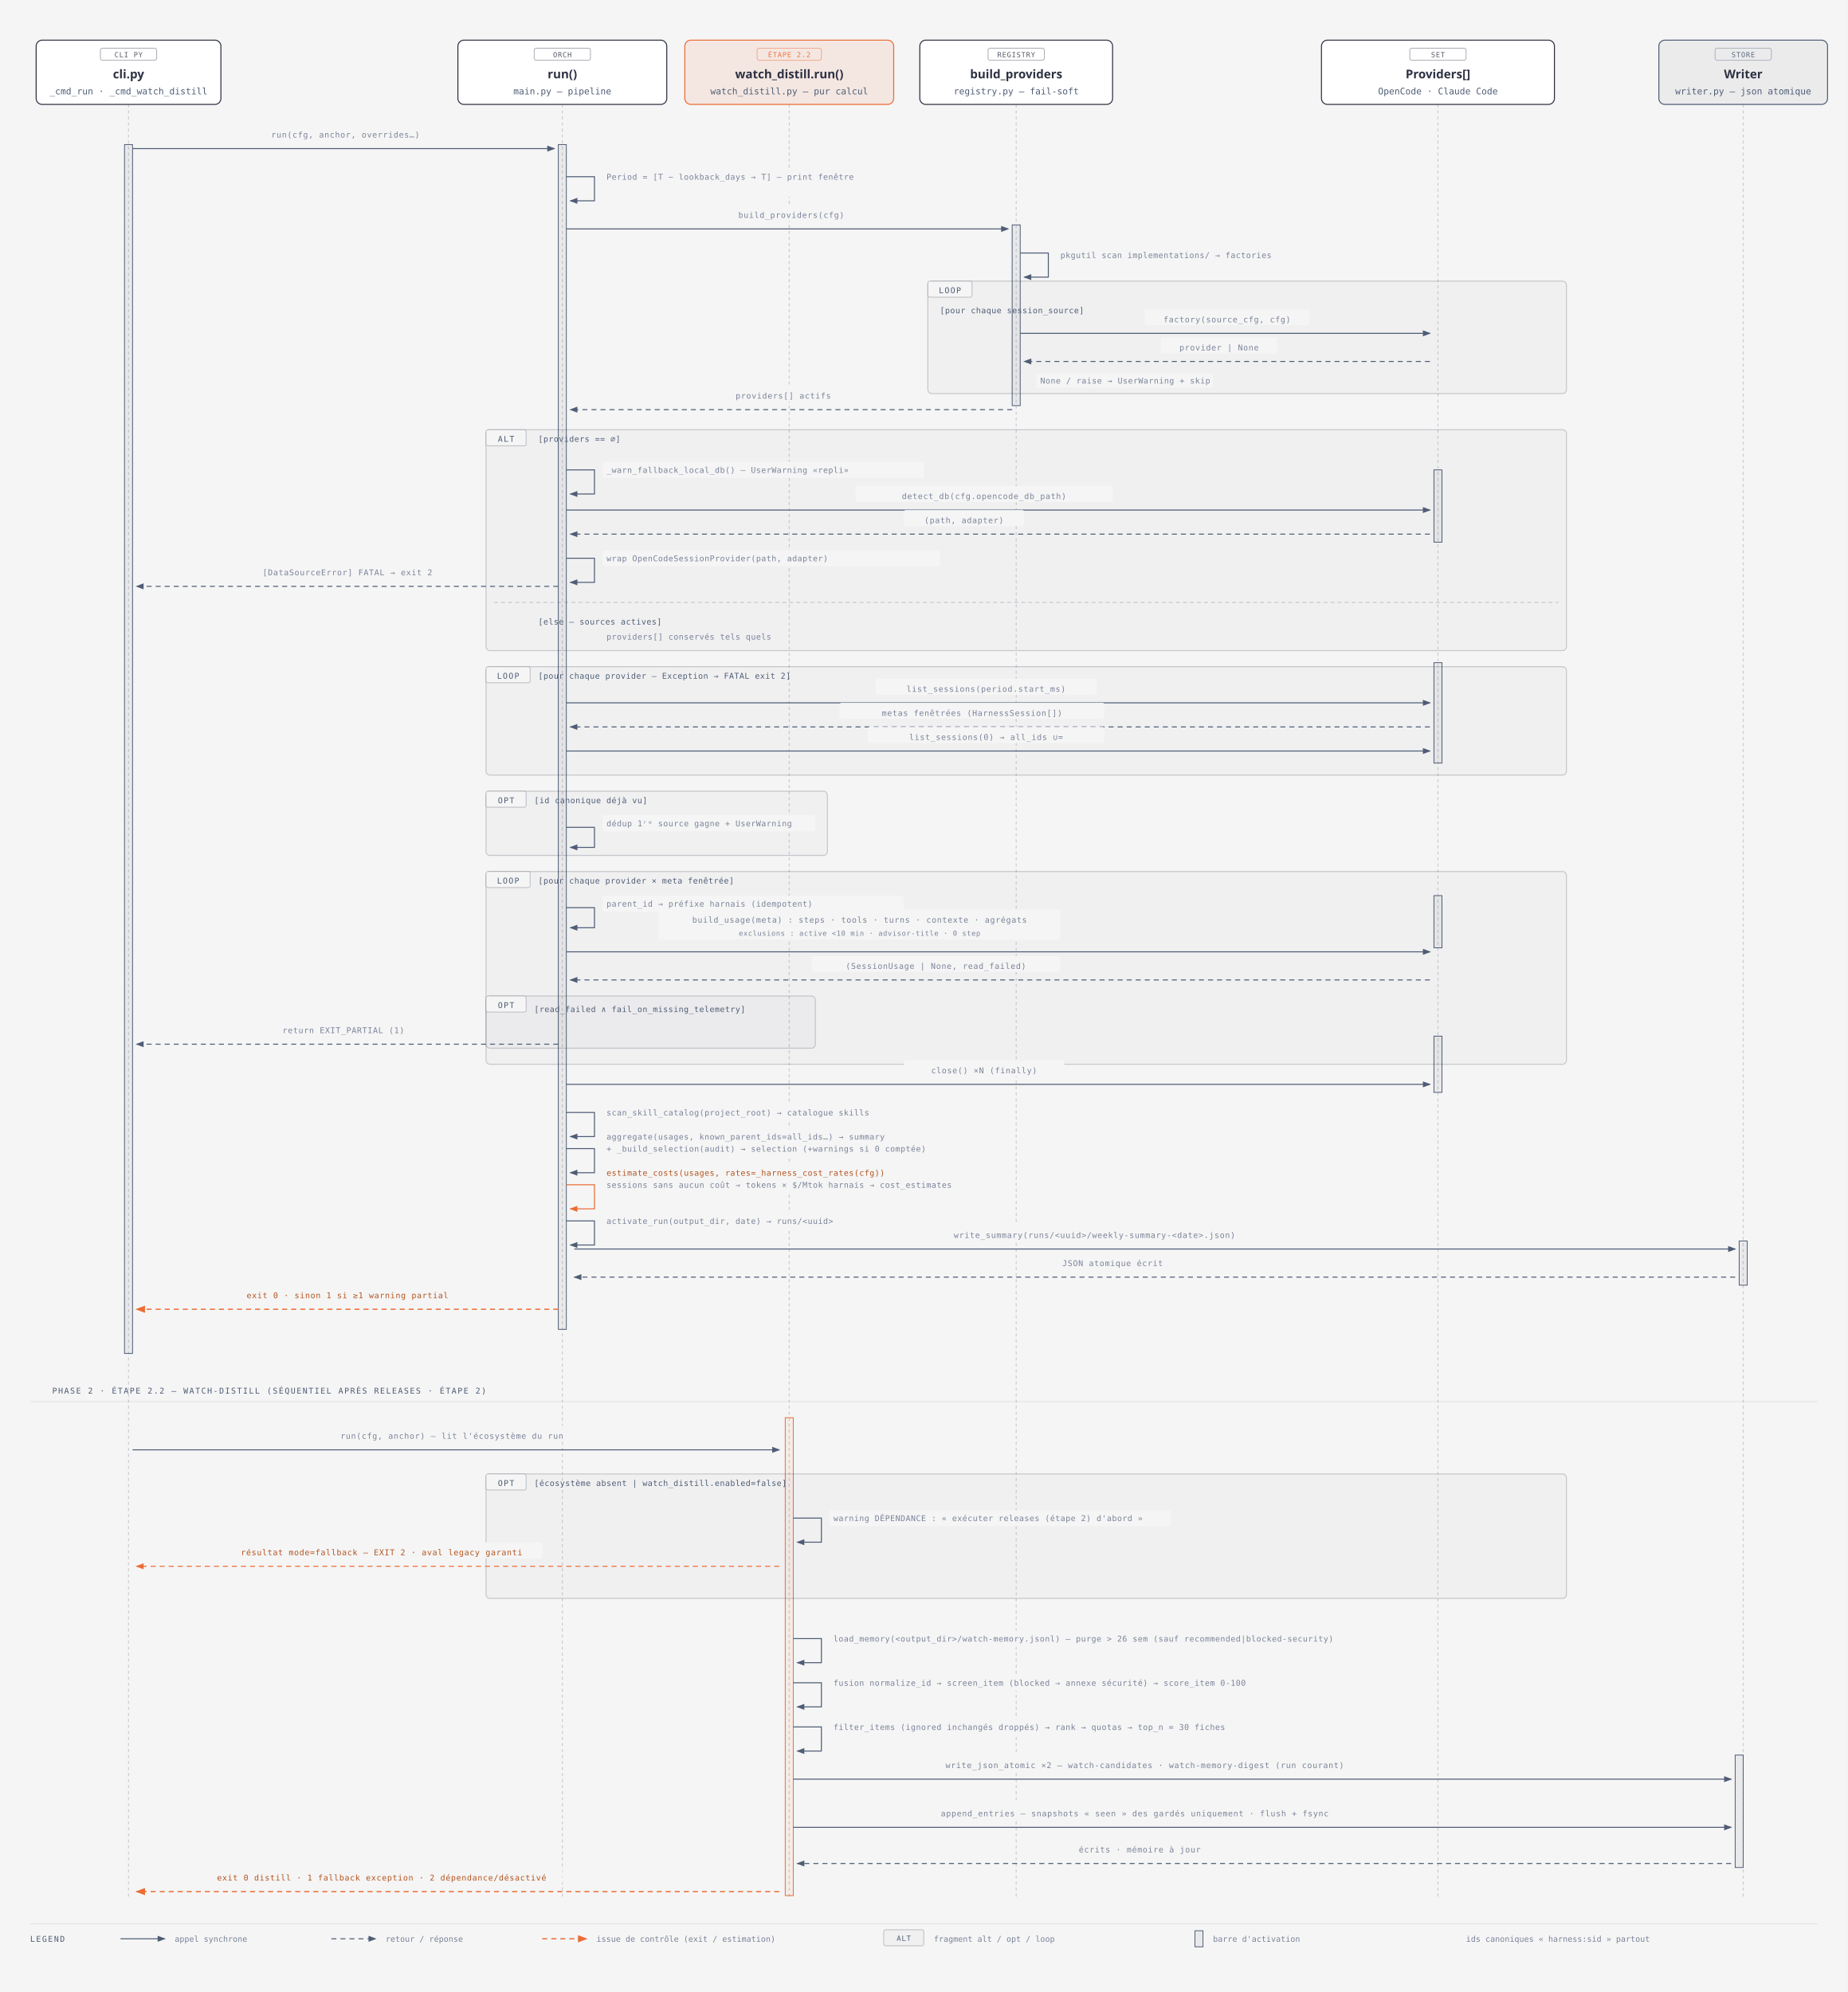
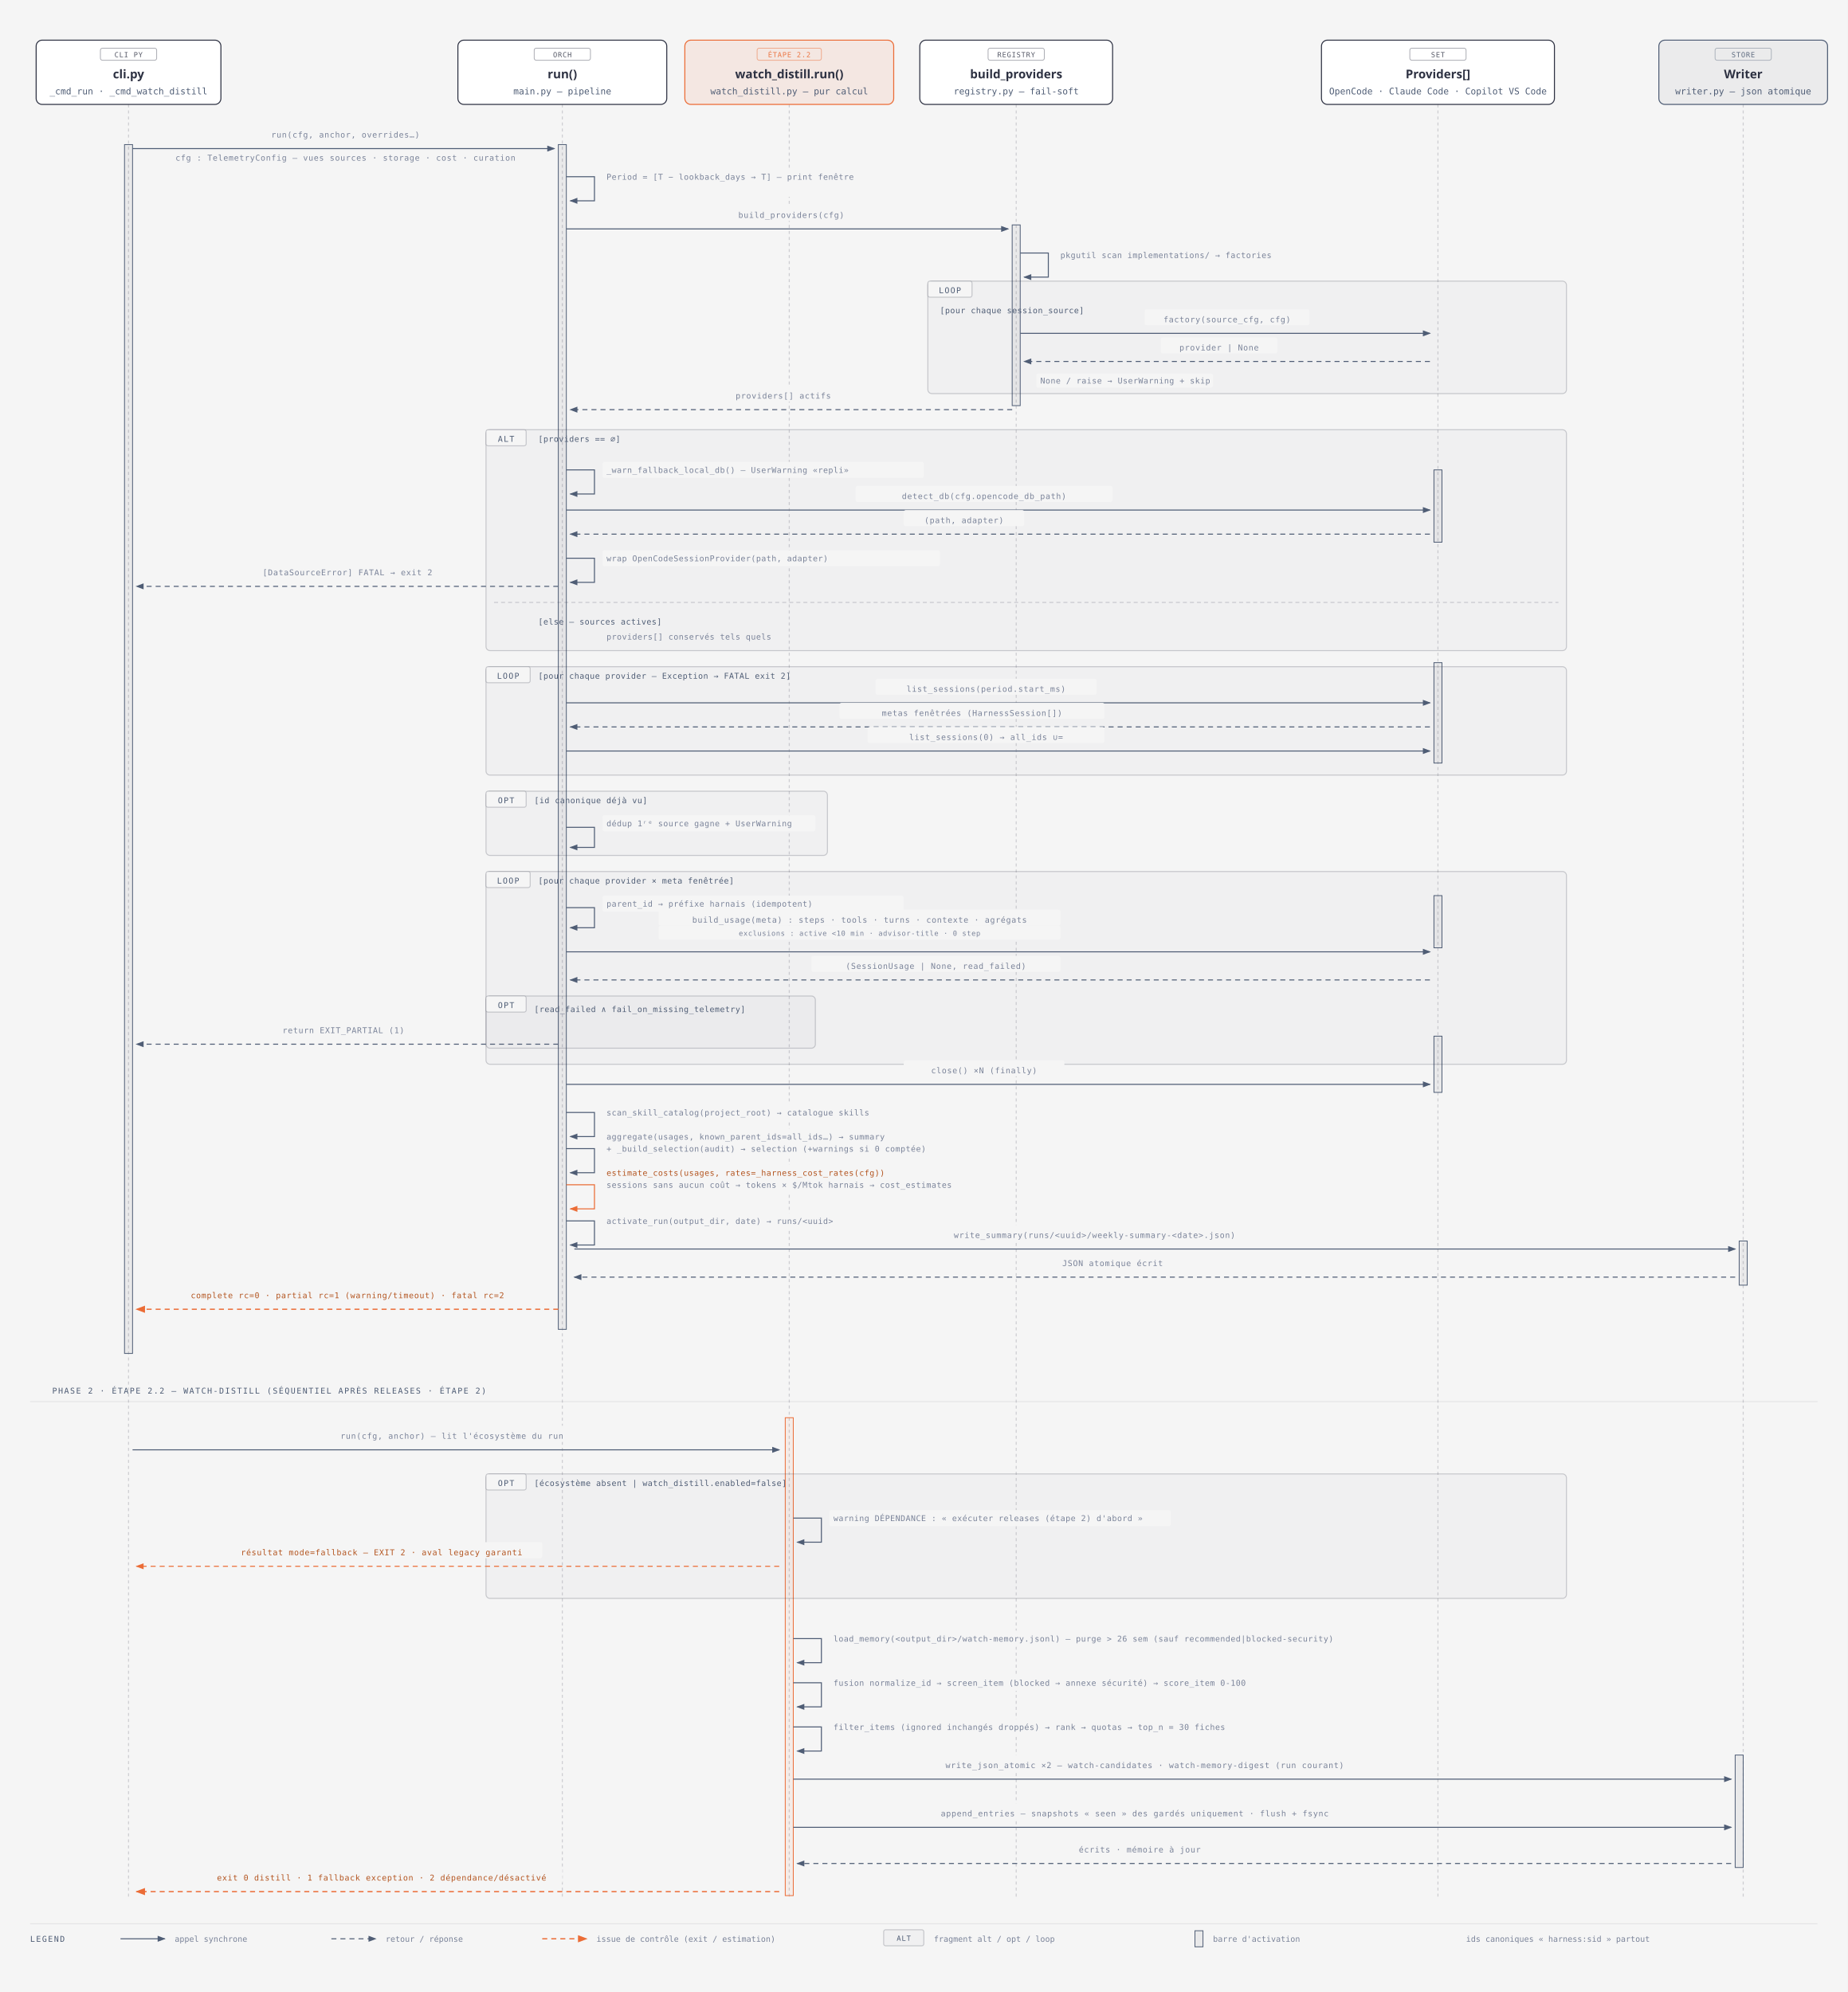
<svg viewBox="0 0 1840 1984" role="img" aria-labelledby="seq-wk-run-title seq-wk-run-desc">
  <defs>
    <marker id="swr-a" markerWidth="8" markerHeight="6" refX="7" refY="3" orient="auto">
      <polygon points="0 0,8 3,0 6" fill="#4f5d75" />
    </marker>
    <marker id="swr-ac" markerWidth="8" markerHeight="6" refX="7" refY="3" orient="auto">
      <polygon points="0 0,8 3,0 6" fill="#eb6c36" />
    </marker>
    <marker id="swr-al" markerWidth="8" markerHeight="6" refX="7" refY="3" orient="auto">
      <polygon points="0 0,8 3,0 6" fill="#2e5aa8" />
    </marker>
  </defs>
  <rect width="100%" height="100%" fill="#f5f5f5" />
  <line x1="128" y1="104" x2="128" y2="1892" stroke="rgba(45,49,66,0.20)" stroke-width="1" stroke-dasharray="3,3" />
  <line x1="560" y1="104" x2="560" y2="1892" stroke="rgba(45,49,66,0.20)" stroke-width="1" stroke-dasharray="3,3" />
  <line x1="786" y1="104" x2="786" y2="1892" stroke="rgba(45,49,66,0.20)" stroke-width="1" stroke-dasharray="3,3" />
  <line x1="1012" y1="104" x2="1012" y2="1892" stroke="rgba(45,49,66,0.20)" stroke-width="1" stroke-dasharray="3,3" />
  <line x1="1432" y1="104" x2="1432" y2="1892" stroke="rgba(45,49,66,0.20)" stroke-width="1" stroke-dasharray="3,3" />
  <line x1="1736" y1="104" x2="1736" y2="1892" stroke="rgba(45,49,66,0.20)" stroke-width="1" stroke-dasharray="3,3" />
  <rect x="36" y="40" width="184" height="64" rx="6" fill="#ffffff" stroke="#2d3142" stroke-width="1" />
  <rect x="100" y="48" width="56" height="12" rx="2" fill="transparent" stroke="rgba(45,49,66,0.40)" stroke-width="0.8" />
  <text x="128" y="57" fill="rgba(45,49,66,0.80)" font-size="7" font-family="'Geist Mono',monospace" text-anchor="middle" letter-spacing="0.08em">CLI PY</text>
  <text x="128" y="78" fill="#2d3142" font-size="12" font-weight="600" font-family="'Geist',sans-serif" text-anchor="middle">cli.py</text>
  <text x="128" y="94" fill="#4f5d75" font-size="9" font-family="'Geist Mono',monospace" text-anchor="middle">_cmd_run · _cmd_watch_distill</text>
  <rect x="456" y="40" width="208" height="64" rx="6" fill="#ffffff" stroke="#2d3142" stroke-width="1" />
  <rect x="532" y="48" width="56" height="12" rx="2" fill="transparent" stroke="rgba(45,49,66,0.40)" stroke-width="0.8" />
  <text x="560" y="57" fill="rgba(45,49,66,0.80)" font-size="7" font-family="'Geist Mono',monospace" text-anchor="middle" letter-spacing="0.08em">ORCH</text>
  <text x="560" y="78" fill="#2d3142" font-size="12" font-weight="600" font-family="'Geist',sans-serif" text-anchor="middle">run()</text>
  <text x="560" y="94" fill="#4f5d75" font-size="9" font-family="'Geist Mono',monospace" text-anchor="middle">main.py — pipeline</text>
  <rect x="682" y="40" width="208" height="64" rx="6" fill="rgba(235,108,54,0.10)" stroke="#eb6c36" stroke-width="1" />
  <rect x="754" y="48" width="64" height="12" rx="2" fill="transparent" stroke="rgba(235,108,54,0.50)" stroke-width="0.8" />
  <text x="786" y="57" fill="rgba(235,108,54,0.90)" font-size="7" font-family="'Geist Mono',monospace" text-anchor="middle" letter-spacing="0.08em">ÉTAPE 2.2</text>
  <text x="786" y="78" fill="#2d3142" font-size="12" font-weight="600" font-family="'Geist',sans-serif" text-anchor="middle">watch_distill.run()</text>
  <text x="786" y="94" fill="#4f5d75" font-size="9" font-family="'Geist Mono',monospace" text-anchor="middle">watch_distill.py — pur calcul</text>
  <rect x="916" y="40" width="192" height="64" rx="6" fill="#ffffff" stroke="#2d3142" stroke-width="1" />
  <rect x="984" y="48" width="56" height="12" rx="2" fill="transparent" stroke="rgba(45,49,66,0.40)" stroke-width="0.8" />
  <text x="1012" y="57" fill="rgba(45,49,66,0.80)" font-size="7" font-family="'Geist Mono',monospace" text-anchor="middle" letter-spacing="0.08em">REGISTRY</text>
  <text x="1012" y="78" fill="#2d3142" font-size="12" font-weight="600" font-family="'Geist',sans-serif" text-anchor="middle">build_providers</text>
  <text x="1012" y="94" fill="#4f5d75" font-size="9" font-family="'Geist Mono',monospace" text-anchor="middle">registry.py — fail-soft</text>
  <rect x="1316" y="40" width="232" height="64" rx="6" fill="#ffffff" stroke="#2d3142" stroke-width="1" />
  <rect x="1404" y="48" width="56" height="12" rx="2" fill="transparent" stroke="rgba(45,49,66,0.40)" stroke-width="0.8" />
  <text x="1432" y="57" fill="rgba(45,49,66,0.80)" font-size="7" font-family="'Geist Mono',monospace" text-anchor="middle" letter-spacing="0.08em">SET</text>
  <text x="1432" y="78" fill="#2d3142" font-size="12" font-weight="600" font-family="'Geist',sans-serif" text-anchor="middle">Providers[]</text>
-   <text x="1432" y="94" fill="#4f5d75" font-size="9" font-family="'Geist Mono',monospace" text-anchor="middle">OpenCode · Claude Code</text>
+   <text x="1432" y="94" fill="#4f5d75" font-size="9" font-family="'Geist Mono',monospace" text-anchor="middle">OpenCode · Claude Code · Copilot VS Code</text>
  <rect x="1652" y="40" width="168" height="64" rx="6" fill="rgba(45,49,66,0.05)" stroke="#4f5d75" stroke-width="1" />
  <rect x="1708" y="48" width="56" height="12" rx="2" fill="transparent" stroke="rgba(79,93,117,0.40)" stroke-width="0.8" />
  <text x="1736" y="57" fill="rgba(79,93,117,0.90)" font-size="7" font-family="'Geist Mono',monospace" text-anchor="middle" letter-spacing="0.08em">STORE</text>
  <text x="1736" y="78" fill="#2d3142" font-size="12" font-weight="600" font-family="'Geist',sans-serif" text-anchor="middle">Writer</text>
  <text x="1736" y="94" fill="#4f5d75" font-size="9" font-family="'Geist Mono',monospace" text-anchor="middle">writer.py — json atomique</text>
  <rect x="124" y="144" width="8" height="1204" fill="rgba(45,49,66,0.06)" stroke="#4f5d75" stroke-width="0.8" />
  <rect x="556" y="144" width="8" height="1180" fill="rgba(45,49,66,0.06)" stroke="#4f5d75" stroke-width="0.8" />
  <rect x="1008" y="224" width="8" height="180" fill="rgba(45,49,66,0.06)" stroke="#4f5d75" stroke-width="0.8" />
  <rect x="1428" y="468" width="8" height="72" fill="rgba(45,49,66,0.06)" stroke="#4f5d75" stroke-width="0.8" />
  <rect x="1428" y="660" width="8" height="100" fill="rgba(45,49,66,0.06)" stroke="#4f5d75" stroke-width="0.8" />
  <rect x="1428" y="892" width="8" height="52" fill="rgba(45,49,66,0.06)" stroke="#4f5d75" stroke-width="0.8" />
  <rect x="1428" y="1032" width="8" height="56" fill="rgba(45,49,66,0.06)" stroke="#4f5d75" stroke-width="0.8" />
  <rect x="1732" y="1236" width="8" height="44" fill="rgba(45,49,66,0.06)" stroke="#4f5d75" stroke-width="0.8" />
  <line x1="132" y1="148" x2="552" y2="148" stroke="#4f5d75" stroke-width="1" marker-end="url(#swr-a)" />
  <rect x="240" y="124" width="212" height="16" rx="2" fill="#f5f5f5" />
  <text x="344" y="137" fill="#7a8399" font-size="8" font-family="'Geist Mono',monospace" text-anchor="middle" letter-spacing="0.06em">run(cfg, anchor, overrides…)</text>
+   <text x="344" y="160" fill="#7a8399" font-size="8" font-family="'Geist Mono',monospace" text-anchor="middle" letter-spacing="0.06em">cfg : TelemetryConfig — vues sources · storage · cost · curation</text>
  <path d="M 564 176 h 28 v 24 h -24" fill="none" stroke="#4f5d75" stroke-width="1" marker-end="url(#swr-a)" />
  <rect x="600" y="168" width="264" height="28" rx="2" fill="#f5f5f5" />
  <text x="604" y="179" fill="#7a8399" font-size="8" font-family="'Geist Mono',monospace" letter-spacing="0.04em">Period = [T − lookback_days → T] — print fenêtre</text>
  <line x1="564" y1="228" x2="1004" y2="228" stroke="#4f5d75" stroke-width="1" marker-end="url(#swr-a)" />
  <rect x="720" y="204" width="136" height="16" rx="2" fill="#f5f5f5" />
  <text x="788" y="217" fill="#7a8399" font-size="8" font-family="'Geist Mono',monospace" text-anchor="middle" letter-spacing="0.06em">build_providers(cfg)</text>
  <path d="M 1016 252 h 28 v 24 h -24" fill="none" stroke="#4f5d75" stroke-width="1" marker-end="url(#swr-a)" />
  <rect x="1052" y="244" width="276" height="16" rx="2" fill="#f5f5f5" />
  <text x="1056" y="257" fill="#7a8399" font-size="8" font-family="'Geist Mono',monospace" letter-spacing="0.04em">pkgutil scan implementations/ → factories</text>
  <rect x="924" y="280" width="636" height="112" rx="4" fill="rgba(45,49,66,0.02)" stroke="rgba(45,49,66,0.22)" stroke-width="1" />
  <rect x="924" y="280" width="44" height="16" rx="2" fill="#f5f5f5" stroke="rgba(45,49,66,0.22)" stroke-width="1" />
  <text x="946" y="292" fill="#4f5d75" font-size="8" font-family="'Geist Mono',monospace" text-anchor="middle" letter-spacing="0.12em">LOOP</text>
  <text x="936" y="312" fill="#4f5d75" font-size="8" font-family="'Geist Mono',monospace" letter-spacing="0.04em">[pour chaque session_source]</text>
  <line x1="1016" y1="332" x2="1424" y2="332" stroke="#4f5d75" stroke-width="1" marker-end="url(#swr-a)" />
  <rect x="1140" y="308" width="164" height="16" rx="2" fill="#f5f5f5" />
  <text x="1222" y="321" fill="#7a8399" font-size="8" font-family="'Geist Mono',monospace" text-anchor="middle" letter-spacing="0.06em">factory(source_cfg, cfg)</text>
  <line x1="1424" y1="360" x2="1020" y2="360" stroke="#4f5d75" stroke-width="1" stroke-dasharray="5,4" marker-end="url(#swr-a)" />
  <rect x="1156" y="336" width="116" height="16" rx="2" fill="#f5f5f5" />
  <text x="1214" y="349" fill="#7a8399" font-size="8" font-family="'Geist Mono',monospace" text-anchor="middle" letter-spacing="0.06em">provider | None</text>
  <rect x="1032" y="372" width="176" height="14" rx="2" fill="#f5f5f5" />
  <text x="1036" y="382" fill="#7a8399" font-size="8" font-family="'Geist Mono',monospace" letter-spacing="0.04em">None / raise → UserWarning + skip</text>
  <line x1="1008" y1="408" x2="568" y2="408" stroke="#4f5d75" stroke-width="1" stroke-dasharray="5,4" marker-end="url(#swr-a)" />
  <rect x="704" y="384" width="152" height="16" rx="2" fill="#f5f5f5" />
  <text x="780" y="397" fill="#7a8399" font-size="8" font-family="'Geist Mono',monospace" text-anchor="middle" letter-spacing="0.06em">providers[] actifs</text>
  <rect x="484" y="428" width="1076" height="220" rx="4" fill="rgba(45,49,66,0.02)" stroke="rgba(45,49,66,0.22)" stroke-width="1" />
  <rect x="484" y="428" width="40" height="16" rx="2" fill="#f5f5f5" stroke="rgba(45,49,66,0.22)" stroke-width="1" />
  <text x="504" y="440" fill="#4f5d75" font-size="8" font-family="'Geist Mono',monospace" text-anchor="middle" letter-spacing="0.12em">ALT</text>
  <text x="536" y="440" fill="#4f5d75" font-size="8" font-family="'Geist Mono',monospace" letter-spacing="0.04em">[providers == ∅]</text>
  <path d="M 564 468 h 28 v 24 h -24" fill="none" stroke="#4f5d75" stroke-width="1" marker-end="url(#swr-a)" />
  <rect x="600" y="460" width="320" height="16" rx="2" fill="#f5f5f5" />
  <text x="604" y="471" fill="#7a8399" font-size="8" font-family="'Geist Mono',monospace" letter-spacing="0.04em">_warn_fallback_local_db() — UserWarning «repli»</text>
  <line x1="564" y1="508" x2="1424" y2="508" stroke="#4f5d75" stroke-width="1" marker-end="url(#swr-a)" />
  <rect x="852" y="484" width="256" height="16" rx="2" fill="#f5f5f5" />
  <text x="980" y="497" fill="#7a8399" font-size="8" font-family="'Geist Mono',monospace" text-anchor="middle" letter-spacing="0.06em">detect_db(cfg.opencode_db_path)</text>
  <line x1="1424" y1="532" x2="568" y2="532" stroke="#4f5d75" stroke-width="1" stroke-dasharray="5,4" marker-end="url(#swr-a)" />
  <rect x="900" y="508" width="120" height="16" rx="2" fill="#f5f5f5" />
  <text x="960" y="521" fill="#7a8399" font-size="8" font-family="'Geist Mono',monospace" text-anchor="middle" letter-spacing="0.06em">(path, adapter)</text>
  <path d="M 564 556 h 28 v 24 h -24" fill="none" stroke="#4f5d75" stroke-width="1" marker-end="url(#swr-a)" />
  <rect x="600" y="548" width="336" height="16" rx="2" fill="#f5f5f5" />
  <text x="604" y="559" fill="#7a8399" font-size="8" font-family="'Geist Mono',monospace" letter-spacing="0.04em">wrap OpenCodeSessionProvider(path, adapter)</text>
  <line x1="556" y1="584" x2="136" y2="584" stroke="#4f5d75" stroke-width="1" stroke-dasharray="5,4" marker-end="url(#swr-a)" />
  <rect x="216" y="560" width="260" height="16" rx="2" fill="#f5f5f5" />
  <text x="346" y="573" fill="#7a8399" font-size="8" font-family="'Geist Mono',monospace" text-anchor="middle" letter-spacing="0.06em">[DataSourceError] FATAL → exit 2</text>
  <line x1="492" y1="600" x2="1552" y2="600" stroke="rgba(45,49,66,0.20)" stroke-width="1" stroke-dasharray="4,3" />
  <text x="536" y="622" fill="#4f5d75" font-size="8" font-family="'Geist Mono',monospace" letter-spacing="0.04em">[else — sources actives]</text>
  <text x="604" y="637" fill="#7a8399" font-size="8" font-family="'Geist Mono',monospace" letter-spacing="0.04em">providers[] conservés tels quels</text>
  <rect x="484" y="664" width="1076" height="108" rx="4" fill="rgba(45,49,66,0.02)" stroke="rgba(45,49,66,0.22)" stroke-width="1" />
  <rect x="484" y="664" width="44" height="16" rx="2" fill="#f5f5f5" stroke="rgba(45,49,66,0.22)" stroke-width="1" />
  <text x="506" y="676" fill="#4f5d75" font-size="8" font-family="'Geist Mono',monospace" text-anchor="middle" letter-spacing="0.12em">LOOP</text>
  <text x="536" y="676" fill="#4f5d75" font-size="8" font-family="'Geist Mono',monospace" letter-spacing="0.04em">[pour chaque provider — Exception → FATAL exit 2]</text>
  <line x1="564" y1="700" x2="1424" y2="700" stroke="#4f5d75" stroke-width="1" marker-end="url(#swr-a)" />
  <rect x="872" y="676" width="220" height="16" rx="2" fill="#f5f5f5" />
  <text x="982" y="689" fill="#7a8399" font-size="8" font-family="'Geist Mono',monospace" text-anchor="middle" letter-spacing="0.06em">list_sessions(period.start_ms)</text>
  <line x1="1424" y1="724" x2="568" y2="724" stroke="#4f5d75" stroke-width="1" stroke-dasharray="5,4" marker-end="url(#swr-a)" />
  <rect x="836" y="700" width="264" height="16" rx="2" fill="#f5f5f5" />
  <text x="968" y="713" fill="#7a8399" font-size="8" font-family="'Geist Mono',monospace" text-anchor="middle" letter-spacing="0.06em">metas fenêtrées (HarnessSession[])</text>
  <line x1="564" y1="748" x2="1424" y2="748" stroke="#4f5d75" stroke-width="1" marker-end="url(#swr-a)" />
  <rect x="864" y="724" width="236" height="16" rx="2" fill="#f5f5f5" />
  <text x="982" y="737" fill="#7a8399" font-size="8" font-family="'Geist Mono',monospace" text-anchor="middle" letter-spacing="0.06em">list_sessions(0) → all_ids ∪=</text>
  <rect x="484" y="788" width="340" height="64" rx="4" fill="rgba(45,49,66,0.02)" stroke="rgba(45,49,66,0.22)" stroke-width="1" />
  <rect x="484" y="788" width="40" height="16" rx="2" fill="#f5f5f5" stroke="rgba(45,49,66,0.22)" stroke-width="1" />
  <text x="504" y="800" fill="#4f5d75" font-size="8" font-family="'Geist Mono',monospace" text-anchor="middle" letter-spacing="0.12em">OPT</text>
  <text x="532" y="800" fill="#4f5d75" font-size="8" font-family="'Geist Mono',monospace" letter-spacing="0.04em">[id canonique déjà vu]</text>
  <path d="M 564 824 h 28 v 20 h -24" fill="none" stroke="#4f5d75" stroke-width="1" marker-end="url(#swr-a)" />
  <rect x="600" y="812" width="212" height="16" rx="2" fill="#f5f5f5" />
  <text x="604" y="823" fill="#7a8399" font-size="8" font-family="'Geist Mono',monospace" letter-spacing="0.04em">dédup 1ʳᵉ source gagne + UserWarning</text>
  <rect x="484" y="868" width="1076" height="192" rx="4" fill="rgba(45,49,66,0.02)" stroke="rgba(45,49,66,0.22)" stroke-width="1" />
  <rect x="484" y="868" width="44" height="16" rx="2" fill="#f5f5f5" stroke="rgba(45,49,66,0.22)" stroke-width="1" />
  <text x="506" y="880" fill="#4f5d75" font-size="8" font-family="'Geist Mono',monospace" text-anchor="middle" letter-spacing="0.12em">LOOP</text>
  <text x="536" y="880" fill="#4f5d75" font-size="8" font-family="'Geist Mono',monospace" letter-spacing="0.04em">[pour chaque provider × meta fenêtrée]</text>
  <path d="M 564 904 h 28 v 20 h -24" fill="none" stroke="#4f5d75" stroke-width="1" marker-end="url(#swr-a)" />
  <rect x="600" y="892" width="300" height="16" rx="2" fill="#f5f5f5" />
  <text x="604" y="903" fill="#7a8399" font-size="8" font-family="'Geist Mono',monospace" letter-spacing="0.04em">parent_id → préfixe harnais (idempotent)</text>
  <line x1="564" y1="948" x2="1424" y2="948" stroke="#4f5d75" stroke-width="1" marker-end="url(#swr-a)" />
  <rect x="656" y="906" width="400" height="16" rx="2" fill="#f5f5f5" />
  <text x="856" y="919" fill="#7a8399" font-size="8" font-family="'Geist Mono',monospace" text-anchor="middle" letter-spacing="0.06em">build_usage(meta) : steps · tools · turns · contexte · agrégats</text>
  <rect x="656" y="922" width="400" height="14" rx="2" fill="#f5f5f5" />
  <text x="856" y="932" fill="#7a8399" font-size="7" font-family="'Geist Mono',monospace" text-anchor="middle" letter-spacing="0.06em">exclusions : active &lt;10 min · advisor-title · 0 step</text>
  <line x1="1424" y1="976" x2="568" y2="976" stroke="#4f5d75" stroke-width="1" stroke-dasharray="5,4" marker-end="url(#swr-a)" />
  <rect x="808" y="952" width="248" height="16" rx="2" fill="#f5f5f5" />
  <text x="932" y="965" fill="#7a8399" font-size="8" font-family="'Geist Mono',monospace" text-anchor="middle" letter-spacing="0.06em">(SessionUsage | None, read_failed)</text>
  <rect x="484" y="992" width="328" height="52" rx="4" fill="rgba(45,49,66,0.02)" stroke="rgba(45,49,66,0.22)" stroke-width="1" />
  <rect x="484" y="992" width="40" height="16" rx="2" fill="#f5f5f5" stroke="rgba(45,49,66,0.22)" stroke-width="1" />
  <text x="504" y="1004" fill="#4f5d75" font-size="8" font-family="'Geist Mono',monospace" text-anchor="middle" letter-spacing="0.12em">OPT</text>
  <text x="532" y="1008" fill="#4f5d75" font-size="8" font-family="'Geist Mono',monospace" letter-spacing="0.04em">[read_failed ∧ fail_on_missing_telemetry]</text>
  <line x1="556" y1="1040" x2="136" y2="1040" stroke="#4f5d75" stroke-width="1" stroke-dasharray="5,4" marker-end="url(#swr-a)" />
  <rect x="240" y="1016" width="204" height="16" rx="2" fill="#f5f5f5" />
  <text x="342" y="1029" fill="#7a8399" font-size="8" font-family="'Geist Mono',monospace" text-anchor="middle" letter-spacing="0.06em">return EXIT_PARTIAL (1)</text>
  <line x1="564" y1="1080" x2="1424" y2="1080" stroke="#4f5d75" stroke-width="1" marker-end="url(#swr-a)" />
  <rect x="900" y="1056" width="160" height="16" rx="2" fill="#f5f5f5" />
  <text x="980" y="1069" fill="#7a8399" font-size="8" font-family="'Geist Mono',monospace" text-anchor="middle" letter-spacing="0.06em">close() ×N (finally)</text>
  <path d="M 564 1108 h 28 v 24 h -24" fill="none" stroke="#4f5d75" stroke-width="1" marker-end="url(#swr-a)" />
  <rect x="600" y="1100" width="304" height="16" rx="2" fill="#f5f5f5" />
  <text x="604" y="1111" fill="#7a8399" font-size="8" font-family="'Geist Mono',monospace" letter-spacing="0.04em">scan_skill_catalog(project_root) → catalogue skills</text>
  <path d="M 564 1144 h 28 v 24 h -24" fill="none" stroke="#4f5d75" stroke-width="1" marker-end="url(#swr-a)" />
  <rect x="600" y="1124" width="356" height="28" rx="2" fill="#f5f5f5" />
  <text x="604" y="1135" fill="#7a8399" font-size="8" font-family="'Geist Mono',monospace" letter-spacing="0.04em">aggregate(usages, known_parent_ids=all_ids…) → summary</text>
  <text x="604" y="1147" fill="#7a8399" font-size="8" font-family="'Geist Mono',monospace" letter-spacing="0.04em">+ _build_selection(audit) → selection (+warnings si 0 comptée)</text>
  <path d="M 564 1180 h 28 v 24 h -24" fill="none" stroke="#eb6c36" stroke-width="1" marker-end="url(#swr-ac)" />
  <rect x="600" y="1160" width="356" height="28" rx="2" fill="#f5f5f5" />
  <text x="604" y="1171" fill="#b3541f" font-size="8" font-family="'Geist Mono',monospace" letter-spacing="0.04em">estimate_costs(usages, rates=_harness_cost_rates(cfg))</text>
  <text x="604" y="1183" fill="#7a8399" font-size="8" font-family="'Geist Mono',monospace" letter-spacing="0.04em">sessions sans aucun coût → tokens × $/Mtok harnais → cost_estimates</text>
  <path d="M 564 1216 h 28 v 24 h -24" fill="none" stroke="#4f5d75" stroke-width="1" marker-end="url(#swr-a)" />
  <rect x="600" y="1208" width="288" height="16" rx="2" fill="#f5f5f5" />
  <text x="604" y="1219" fill="#7a8399" font-size="8" font-family="'Geist Mono',monospace" letter-spacing="0.04em">activate_run(output_dir, date) → runs/&lt;uuid&gt;</text>
  <line x1="572" y1="1244" x2="1728" y2="1244" stroke="#4f5d75" stroke-width="1" marker-end="url(#swr-a)" />
  <rect x="880" y="1220" width="420" height="16" rx="2" fill="#f5f5f5" />
  <text x="1090" y="1233" fill="#7a8399" font-size="8" font-family="'Geist Mono',monospace" text-anchor="middle" letter-spacing="0.06em">write_summary(runs/&lt;uuid&gt;/weekly-summary-&lt;date&gt;.json)</text>
  <line x1="1728" y1="1272" x2="572" y2="1272" stroke="#4f5d75" stroke-width="1" stroke-dasharray="5,4" marker-end="url(#swr-a)" />
  <rect x="1032" y="1248" width="152" height="16" rx="2" fill="#f5f5f5" />
  <text x="1108" y="1261" fill="#7a8399" font-size="8" font-family="'Geist Mono',monospace" text-anchor="middle" letter-spacing="0.06em">JSON atomique écrit</text>
  <line x1="556" y1="1304" x2="136" y2="1304" stroke="#eb6c36" stroke-width="1.2" stroke-dasharray="5,4" marker-end="url(#swr-ac)" />
  <rect x="196" y="1280" width="300" height="16" rx="2" fill="#f5f5f5" />
-   <text x="346" y="1293" fill="#b3541f" font-size="8" font-family="'Geist Mono',monospace" text-anchor="middle" letter-spacing="0.06em">exit 0 · sinon 1 si ≥1 warning partial</text>
+   <text x="346" y="1293" fill="#b3541f" font-size="8" font-family="'Geist Mono',monospace" text-anchor="middle" letter-spacing="0.06em">complete rc=0 · partial rc=1 (warning/timeout) · fatal rc=2</text>
  <text x="52" y="1388" fill="#4f5d75" font-size="8" font-family="'Geist Mono',monospace" letter-spacing="0.14em">PHASE 2 · ÉTAPE 2.2 — WATCH-DISTILL (SÉQUENTIEL APRÈS RELEASES · ÉTAPE 2)</text>
  <line x1="30" y1="1396" x2="1810" y2="1396" stroke="rgba(45,49,66,0.10)" stroke-width="0.8" />
  <rect x="782" y="1412" width="8" height="476" fill="rgba(235,108,54,0.07)" stroke="#eb6c36" stroke-width="0.8" />
  <rect x="1728" y="1748" width="8" height="112" fill="rgba(45,49,66,0.06)" stroke="#4f5d75" stroke-width="0.8" />
  <line x1="132" y1="1444" x2="776" y2="1444" stroke="#4f5d75" stroke-width="1" marker-end="url(#swr-a)" />
  <rect x="330" y="1420" width="240" height="16" rx="2" fill="#f5f5f5" />
  <text x="450" y="1433" fill="#7a8399" font-size="8" font-family="'Geist Mono',monospace" text-anchor="middle" letter-spacing="0.06em">run(cfg, anchor) — lit l'écosystème du run</text>
  <rect x="484" y="1468" width="1076" height="124" rx="4" fill="rgba(45,49,66,0.02)" stroke="rgba(45,49,66,0.22)" stroke-width="1" />
  <rect x="484" y="1468" width="40" height="16" rx="2" fill="#f5f5f5" stroke="rgba(45,49,66,0.22)" stroke-width="1" />
  <text x="504" y="1480" fill="#4f5d75" font-size="8" font-family="'Geist Mono',monospace" text-anchor="middle" letter-spacing="0.12em">OPT</text>
  <text x="532" y="1480" fill="#4f5d75" font-size="8" font-family="'Geist Mono',monospace" letter-spacing="0.04em">[écosystème absent | watch_distill.enabled=false]</text>
  <path d="M 790 1512 h 28 v 24 h -24" fill="none" stroke="#4f5d75" stroke-width="1" marker-end="url(#swr-a)" />
  <rect x="826" y="1504" width="340" height="16" rx="2" fill="#f5f5f5" />
  <text x="830" y="1515" fill="#7a8399" font-size="8" font-family="'Geist Mono',monospace" letter-spacing="0.04em">warning DÉPENDANCE : « exécuter releases (étape 2) d'abord »</text>
  <line x1="776" y1="1560" x2="136" y2="1560" stroke="#eb6c36" stroke-width="1" stroke-dasharray="5,4" marker-end="url(#swr-ac)" />
  <rect x="220" y="1536" width="320" height="16" rx="2" fill="#f5f5f5" />
  <text x="380" y="1549" fill="#b3541f" font-size="8" font-family="'Geist Mono',monospace" text-anchor="middle" letter-spacing="0.06em">résultat mode=fallback — EXIT 2 · aval legacy garanti</text>
  <path d="M 790 1632 h 28 v 24 h -24" fill="none" stroke="#4f5d75" stroke-width="1" marker-end="url(#swr-a)" />
  <rect x="826" y="1624" width="430" height="16" rx="2" fill="#f5f5f5" />
  <text x="830" y="1635" fill="#7a8399" font-size="8" font-family="'Geist Mono',monospace" letter-spacing="0.04em">load_memory(&lt;output_dir&gt;/watch-memory.jsonl) — purge &gt; 26 sem (sauf recommended|blocked-security)</text>
  <path d="M 790 1676 h 28 v 24 h -24" fill="none" stroke="#4f5d75" stroke-width="1" marker-end="url(#swr-a)" />
  <rect x="826" y="1668" width="430" height="16" rx="2" fill="#f5f5f5" />
  <text x="830" y="1679" fill="#7a8399" font-size="8" font-family="'Geist Mono',monospace" letter-spacing="0.04em">fusion normalize_id → screen_item (blocked → annexe sécurité) → score_item 0-100</text>
  <path d="M 790 1720 h 28 v 24 h -24" fill="none" stroke="#4f5d75" stroke-width="1" marker-end="url(#swr-a)" />
  <rect x="826" y="1712" width="430" height="16" rx="2" fill="#f5f5f5" />
  <text x="830" y="1723" fill="#7a8399" font-size="8" font-family="'Geist Mono',monospace" letter-spacing="0.04em">filter_items (ignored inchangés droppés) → rank → quotas → top_n = 30 fiches</text>
  <line x1="790" y1="1772" x2="1724" y2="1772" stroke="#4f5d75" stroke-width="1" marker-end="url(#swr-a)" />
  <rect x="900" y="1748" width="480" height="16" rx="2" fill="#f5f5f5" />
  <text x="1140" y="1761" fill="#7a8399" font-size="8" font-family="'Geist Mono',monospace" text-anchor="middle" letter-spacing="0.06em">write_json_atomic ×2 — watch-candidates · watch-memory-digest (run courant)</text>
  <line x1="790" y1="1820" x2="1724" y2="1820" stroke="#4f5d75" stroke-width="1" marker-end="url(#swr-a)" />
  <rect x="900" y="1796" width="460" height="16" rx="2" fill="#f5f5f5" />
  <text x="1130" y="1809" fill="#7a8399" font-size="8" font-family="'Geist Mono',monospace" text-anchor="middle" letter-spacing="0.06em">append_entries — snapshots « seen » des gardés uniquement · flush + fsync</text>
  <line x1="1724" y1="1856" x2="794" y2="1856" stroke="#4f5d75" stroke-width="1" stroke-dasharray="5,4" marker-end="url(#swr-a)" />
  <rect x="1050" y="1832" width="170" height="16" rx="2" fill="#f5f5f5" />
  <text x="1135" y="1845" fill="#7a8399" font-size="8" font-family="'Geist Mono',monospace" text-anchor="middle" letter-spacing="0.06em">écrits · mémoire à jour</text>
  <line x1="776" y1="1884" x2="136" y2="1884" stroke="#eb6c36" stroke-width="1.2" stroke-dasharray="5,4" marker-end="url(#swr-ac)" />
  <rect x="200" y="1860" width="360" height="16" rx="2" fill="#f5f5f5" />
  <text x="380" y="1873" fill="#b3541f" font-size="8" font-family="'Geist Mono',monospace" text-anchor="middle" letter-spacing="0.06em">exit 0 distill · 1 fallback exception · 2 dépendance/désactivé</text>
  <line x1="30" y1="1916" x2="1810" y2="1916" stroke="rgba(45,49,66,0.10)" stroke-width="0.8" />
  <text x="30" y="1934" fill="#4f5d75" font-size="8" font-family="'Geist Mono',monospace" letter-spacing="0.14em">LEGEND</text>
  <line x1="120" y1="1931" x2="164" y2="1931" stroke="#4f5d75" stroke-width="1" marker-end="url(#swr-a)" />
  <text x="174" y="1934" fill="#7a8399" font-size="8" font-family="'Geist Mono',monospace">appel synchrone</text>
  <line x1="330" y1="1931" x2="374" y2="1931" stroke="#4f5d75" stroke-width="1" stroke-dasharray="5,4" marker-end="url(#swr-a)" />
  <text x="384" y="1934" fill="#7a8399" font-size="8" font-family="'Geist Mono',monospace">retour / réponse</text>
  <line x1="540" y1="1931" x2="584" y2="1931" stroke="#eb6c36" stroke-width="1.2" stroke-dasharray="5,4" marker-end="url(#swr-ac)" />
  <text x="594" y="1934" fill="#7a8399" font-size="8" font-family="'Geist Mono',monospace">issue de contrôle (exit / estimation)</text>
  <rect x="880" y="1922" width="40" height="16" rx="2" fill="rgba(45,49,66,0.02)" stroke="rgba(45,49,66,0.22)" stroke-width="1" />
  <text x="900" y="1933" fill="#4f5d75" font-size="7" font-family="'Geist Mono',monospace" text-anchor="middle" letter-spacing="0.10em">ALT</text>
  <text x="930" y="1934" fill="#7a8399" font-size="8" font-family="'Geist Mono',monospace">fragment alt / opt / loop</text>
  <rect x="1190" y="1923" width="8" height="16" fill="rgba(45,49,66,0.06)" stroke="#4f5d75" stroke-width="0.8" />
  <text x="1208" y="1934" fill="#7a8399" font-size="8" font-family="'Geist Mono',monospace">barre d'activation</text>
  <text x="1460" y="1934" fill="#7a8399" font-size="8" font-family="'Geist Mono',monospace">ids canoniques « harness:sid » partout</text>
</svg>
